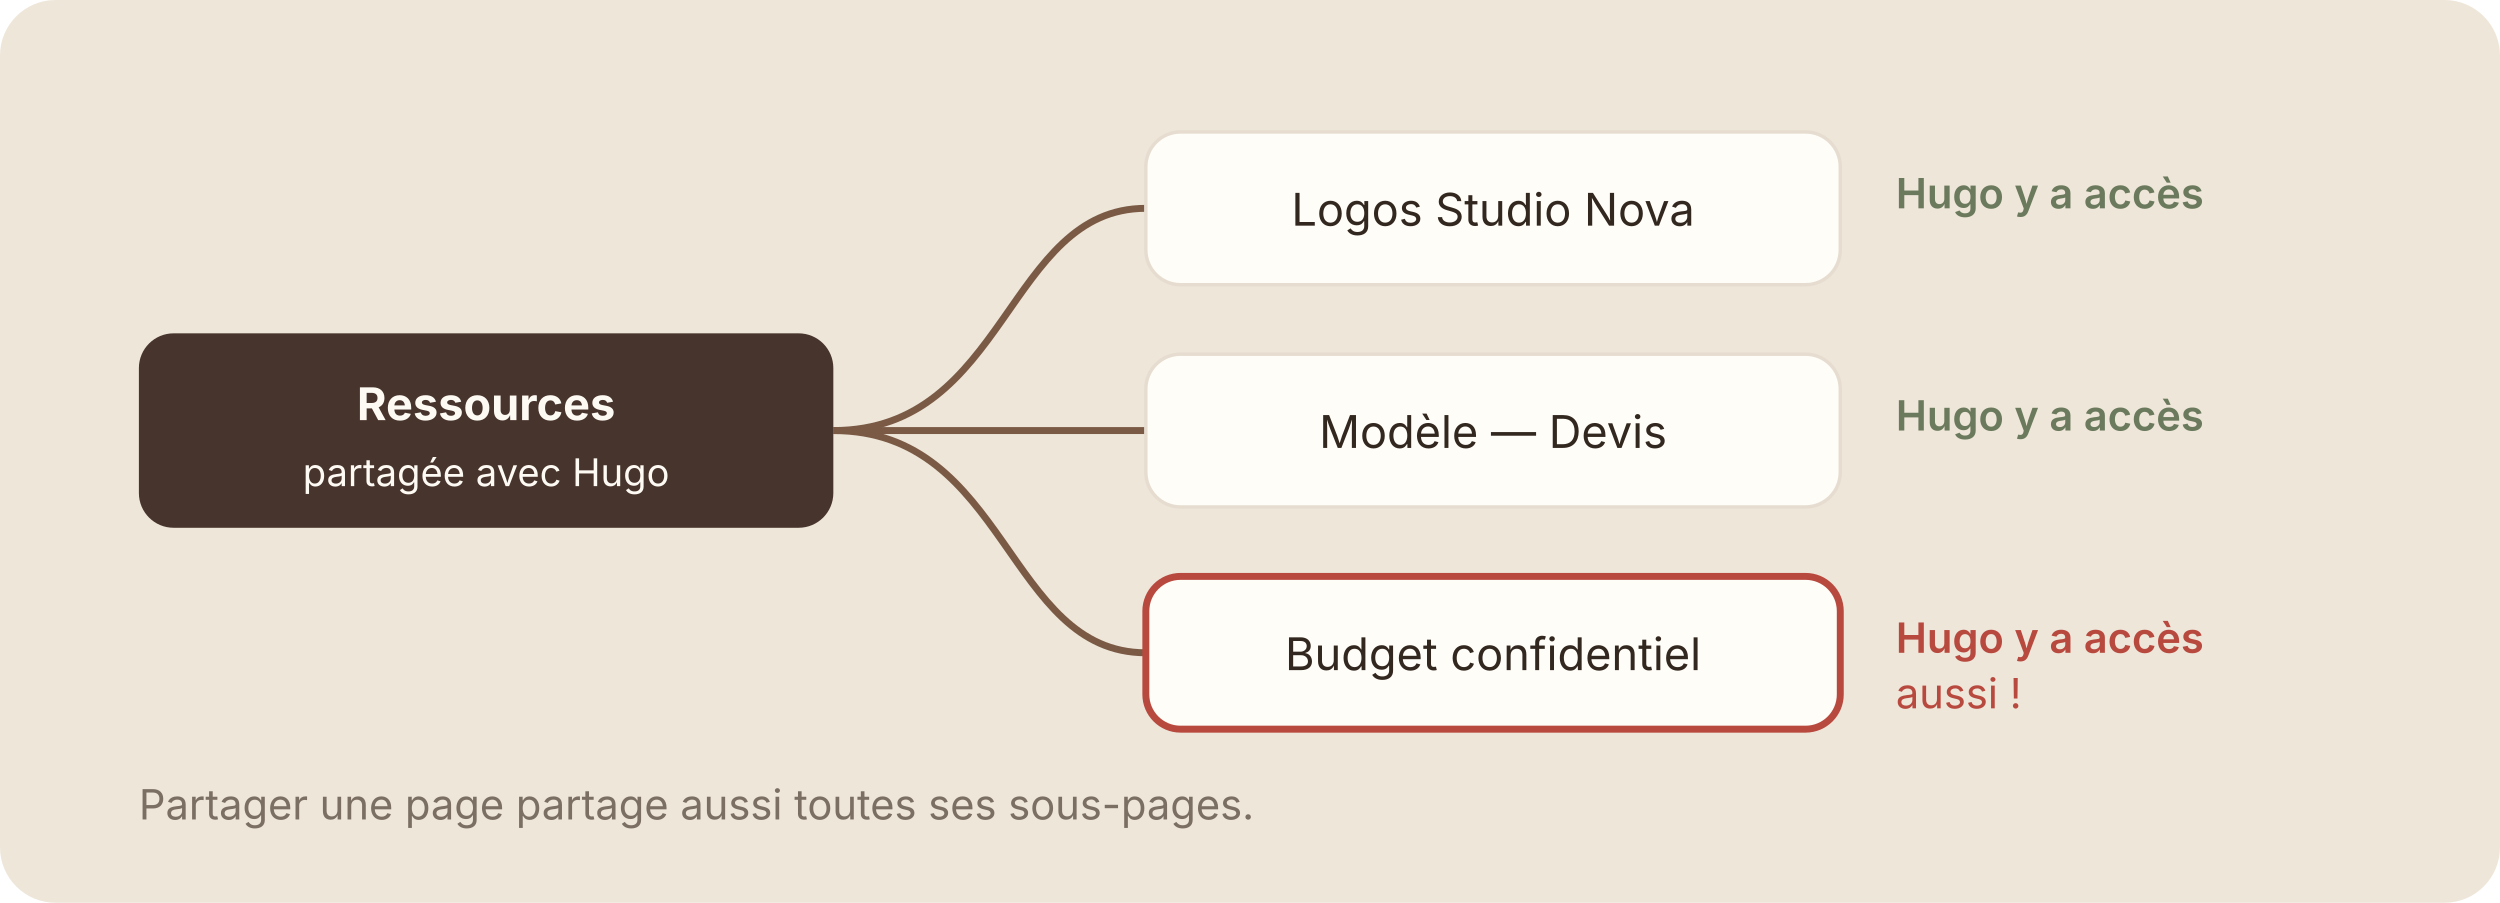
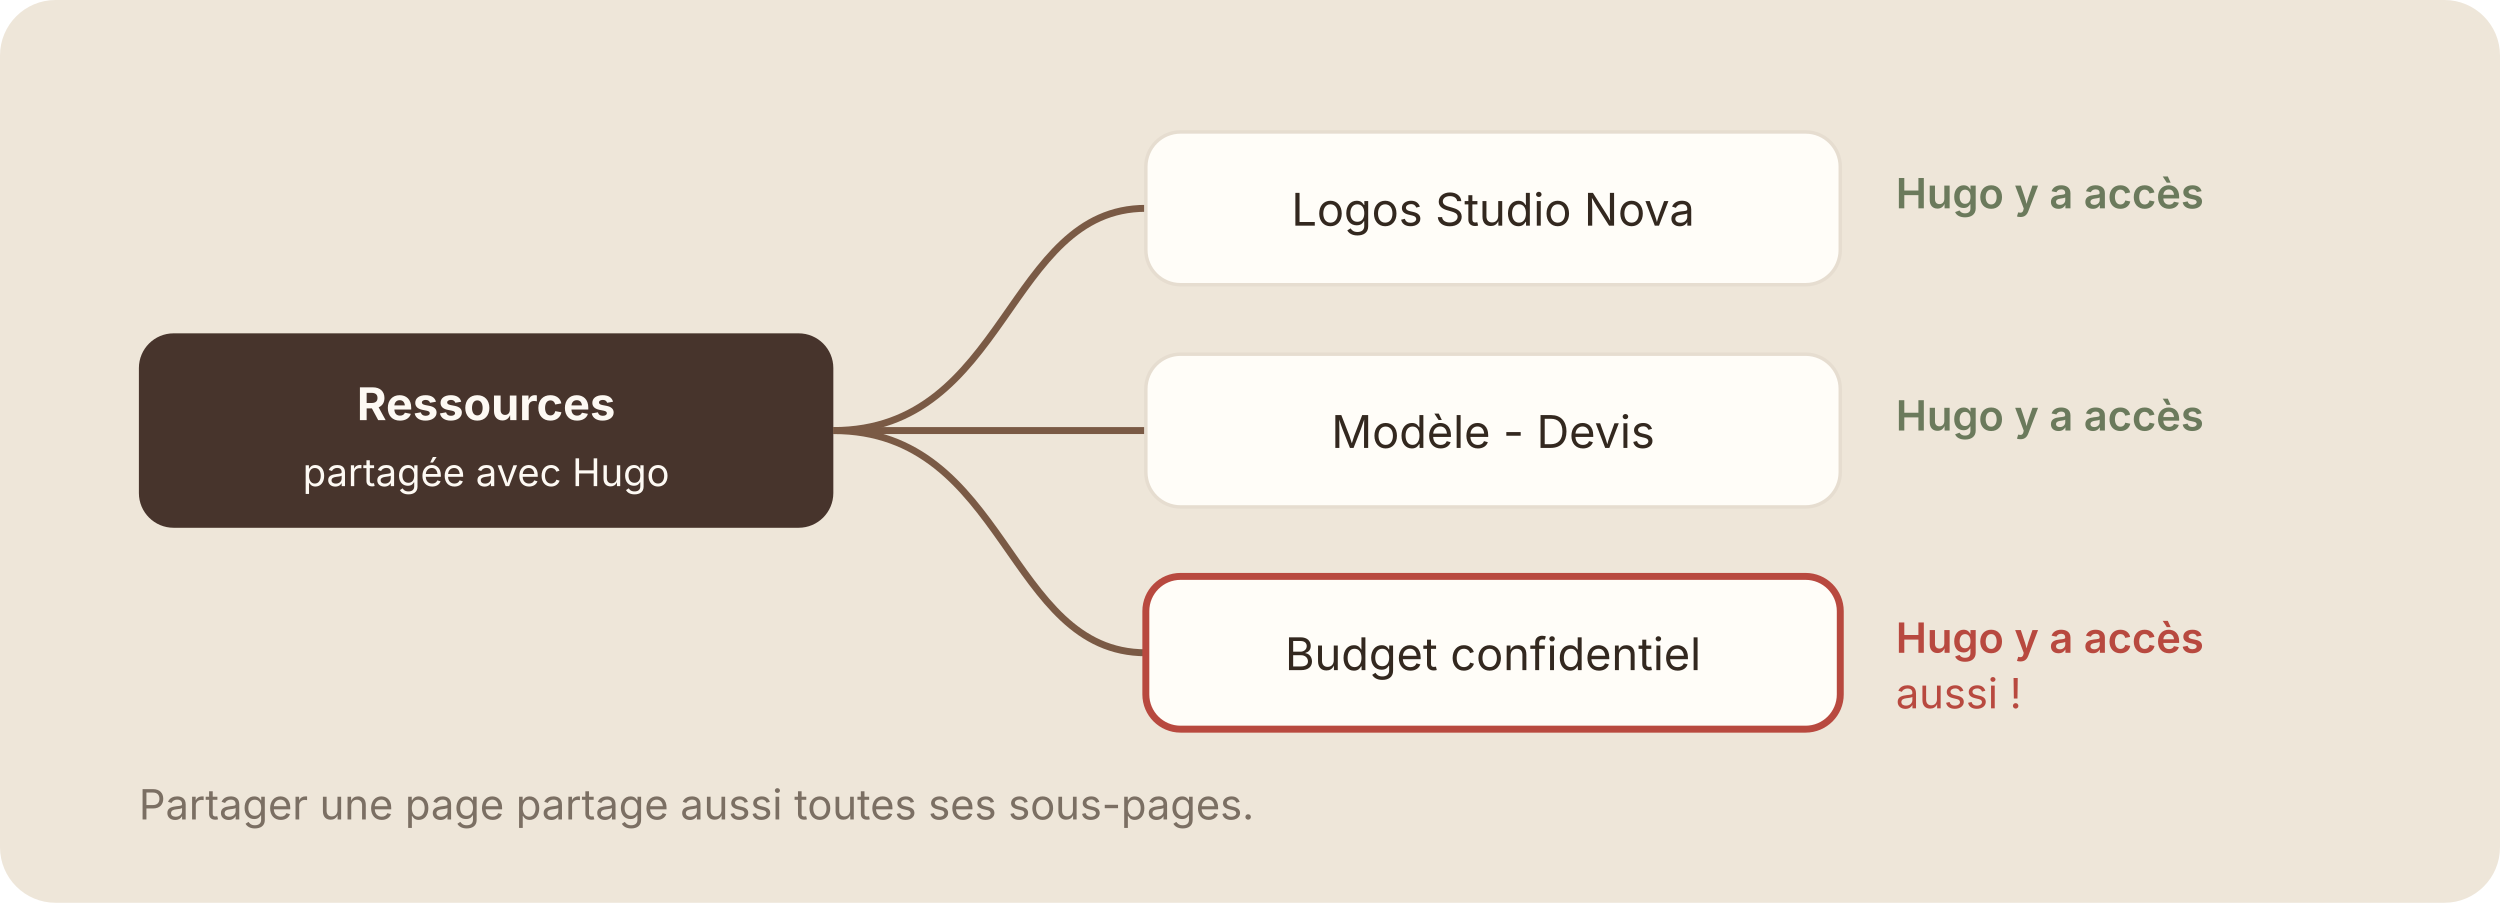
<svg xmlns="http://www.w3.org/2000/svg" viewBox="0 0 720 260" font-family="Inter, system-ui, sans-serif">
  <rect width="720" height="260" rx="16" fill="#eee6d9" />
  <g font-size="13" fill="#33281f">
    <rect x="40" y="96" width="200" height="56" rx="10" fill="#47342c" />
    <text x="140" y="121" text-anchor="middle" fill="#fdf9f3" font-weight="700">Ressources</text>
    <text x="140" y="140" text-anchor="middle" fill="#fdf9f3" font-size="11">partagée avec Hugo</text>
    <g fill="none" stroke="#7a5a45" stroke-width="2">
      <path d="M240 124 C290 124 290 60 330 60" />
      <path d="M240 124 H330" />
      <path d="M240 124 C290 124 290 188 330 188" />
    </g>
    <rect x="330" y="38" width="200" height="44" rx="10" fill="#fffdf8" stroke="#e6ddd0" />
    <text x="430" y="65" text-anchor="middle">Logos Studio Nova</text>
    <rect x="330" y="102" width="200" height="44" rx="10" fill="#fffdf8" stroke="#e6ddd0" />
-     <text x="430" y="129" text-anchor="middle">Modèle — Devis</text>
+     <text x="430" y="129" text-anchor="middle">Modèle - Devis</text>
    <rect x="330" y="166" width="200" height="44" rx="10" fill="#fffdf8" stroke="#b8493f" stroke-width="2" />
    <text x="430" y="193" text-anchor="middle">Budget confidentiel</text>
    <text x="546" y="60" font-size="12" fill="#6b7a5c" font-weight="600">Hugo y a accès</text>
    <text x="546" y="124" font-size="12" fill="#6b7a5c" font-weight="600">Hugo y a accès</text>
    <text x="546" y="188" font-size="12" fill="#b8493f" font-weight="600">Hugo y a accès</text>
    <text x="546" y="204" font-size="12" fill="#b8493f">aussi !</text>
    <text x="40" y="236" font-size="12" fill="#7b6f63">Partager une page partage aussi toutes ses sous-pages.</text>
  </g>
</svg>
